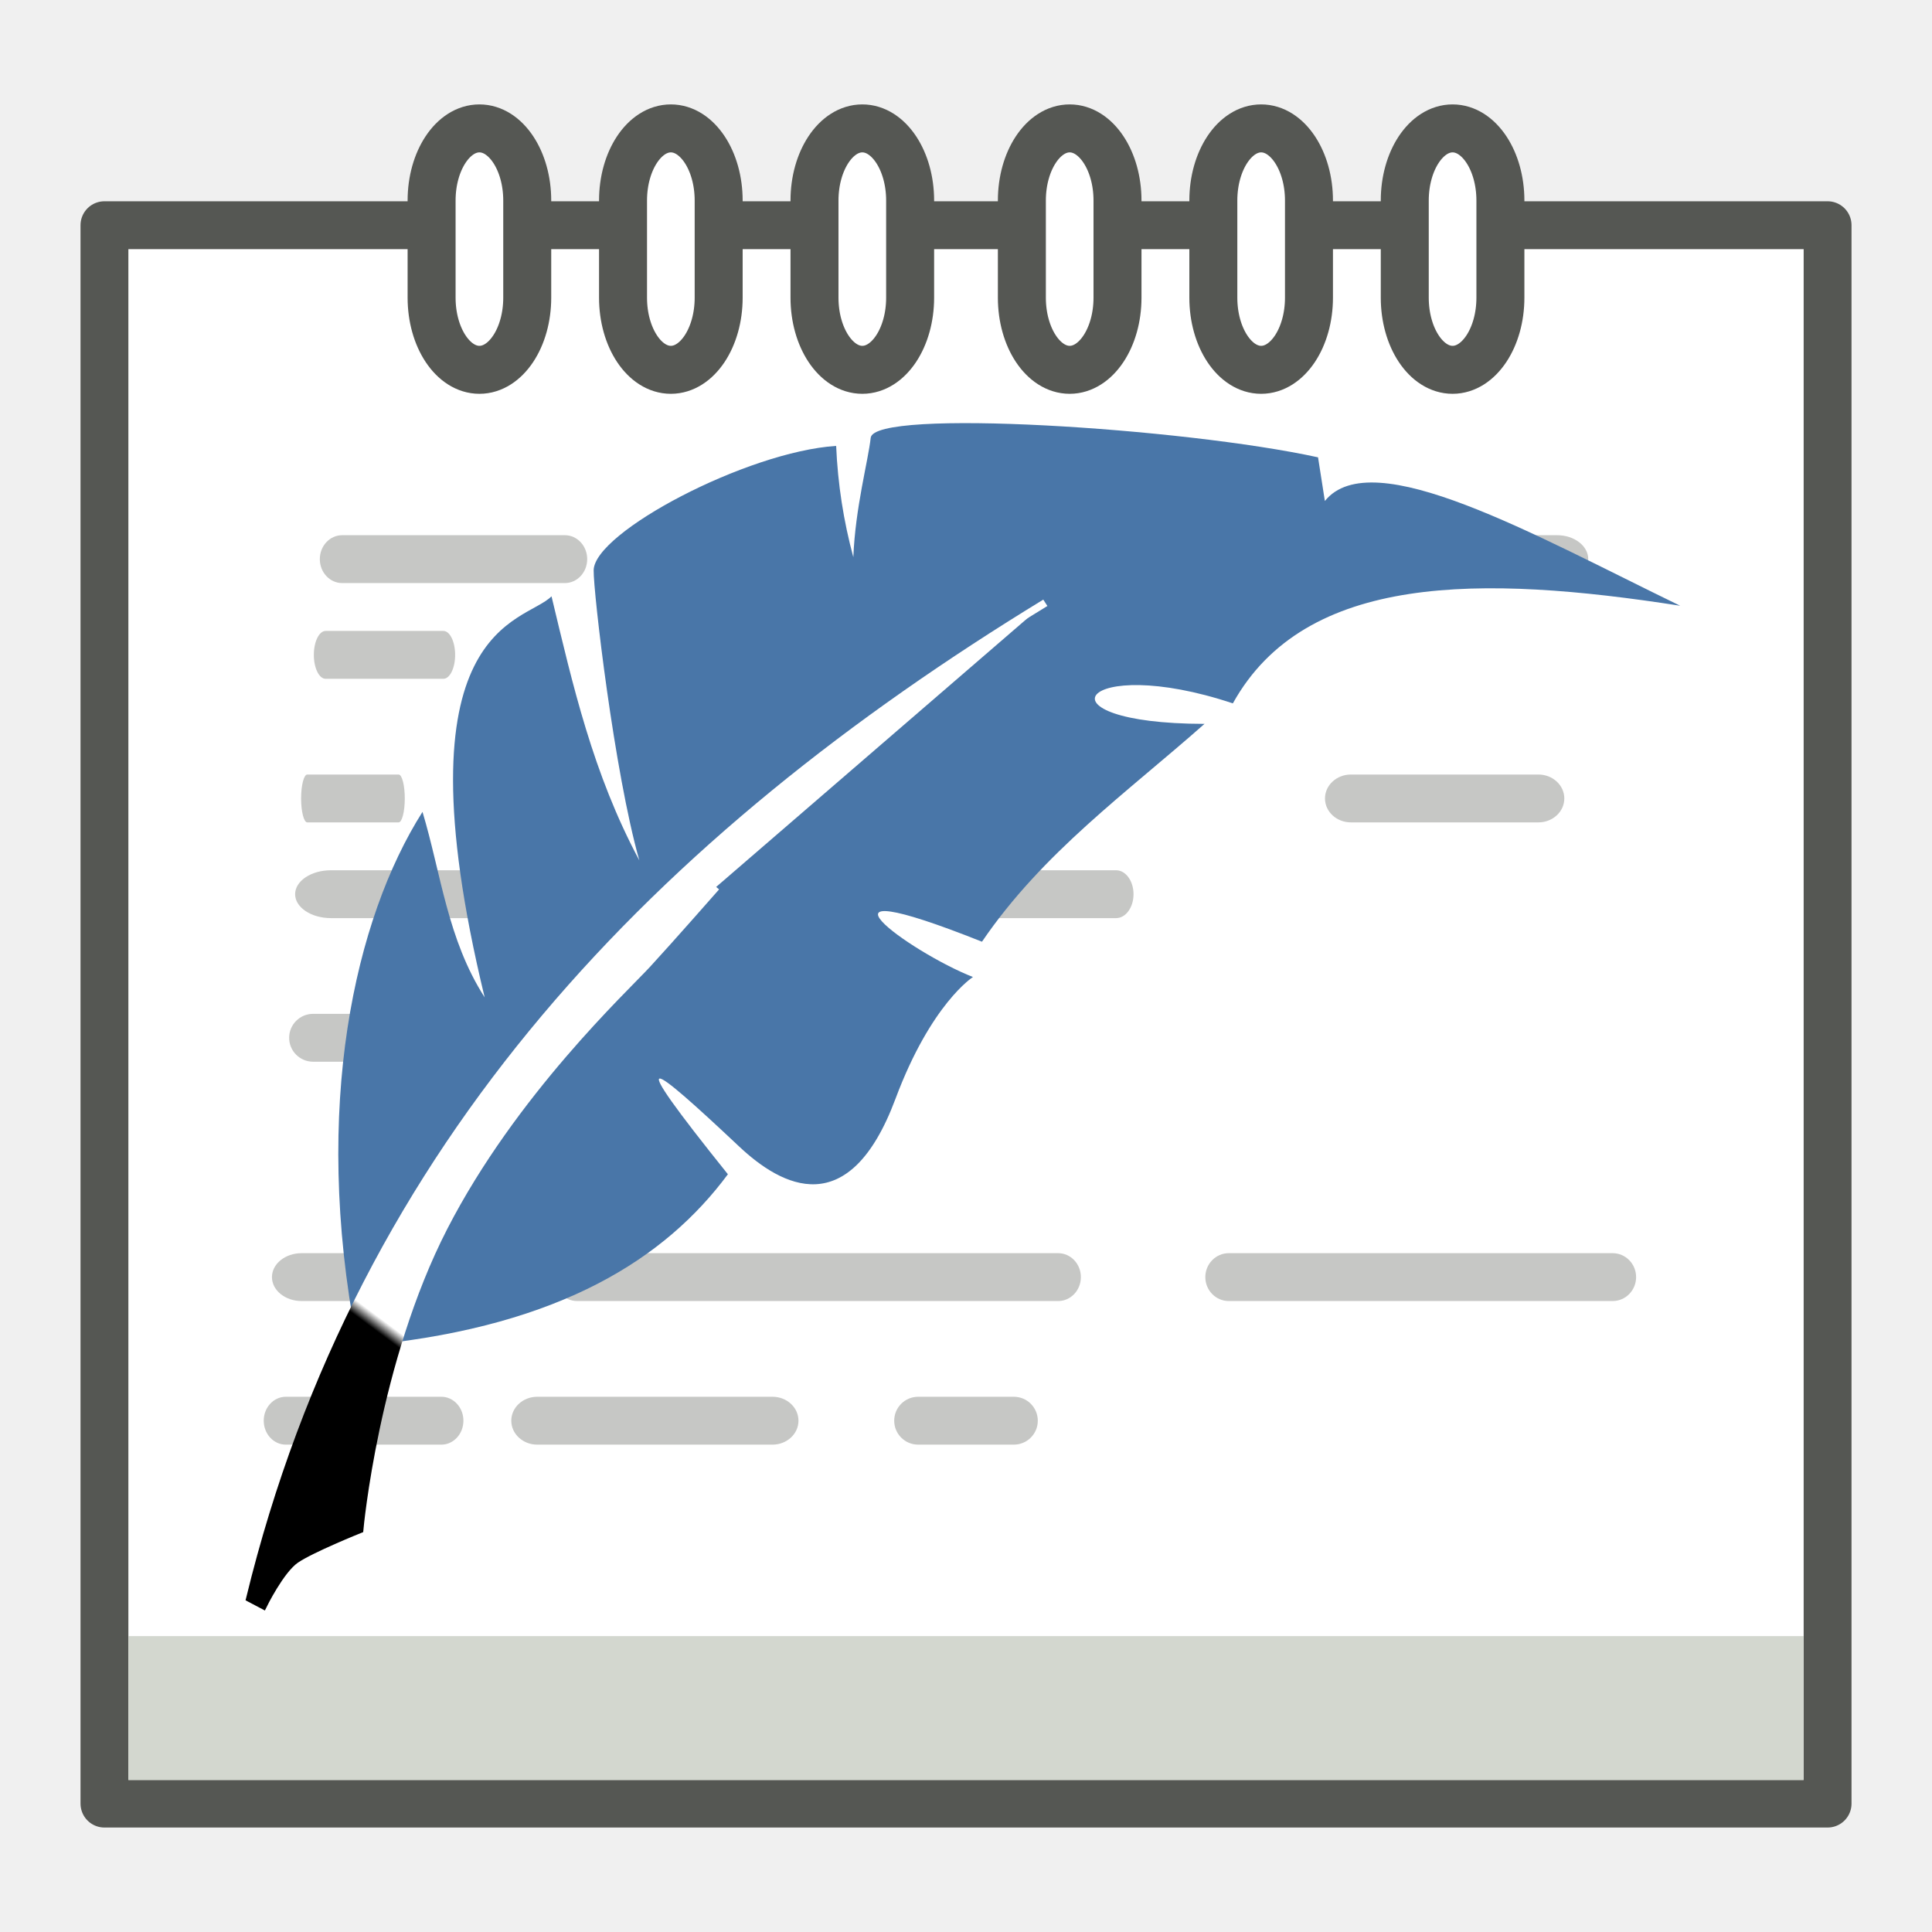
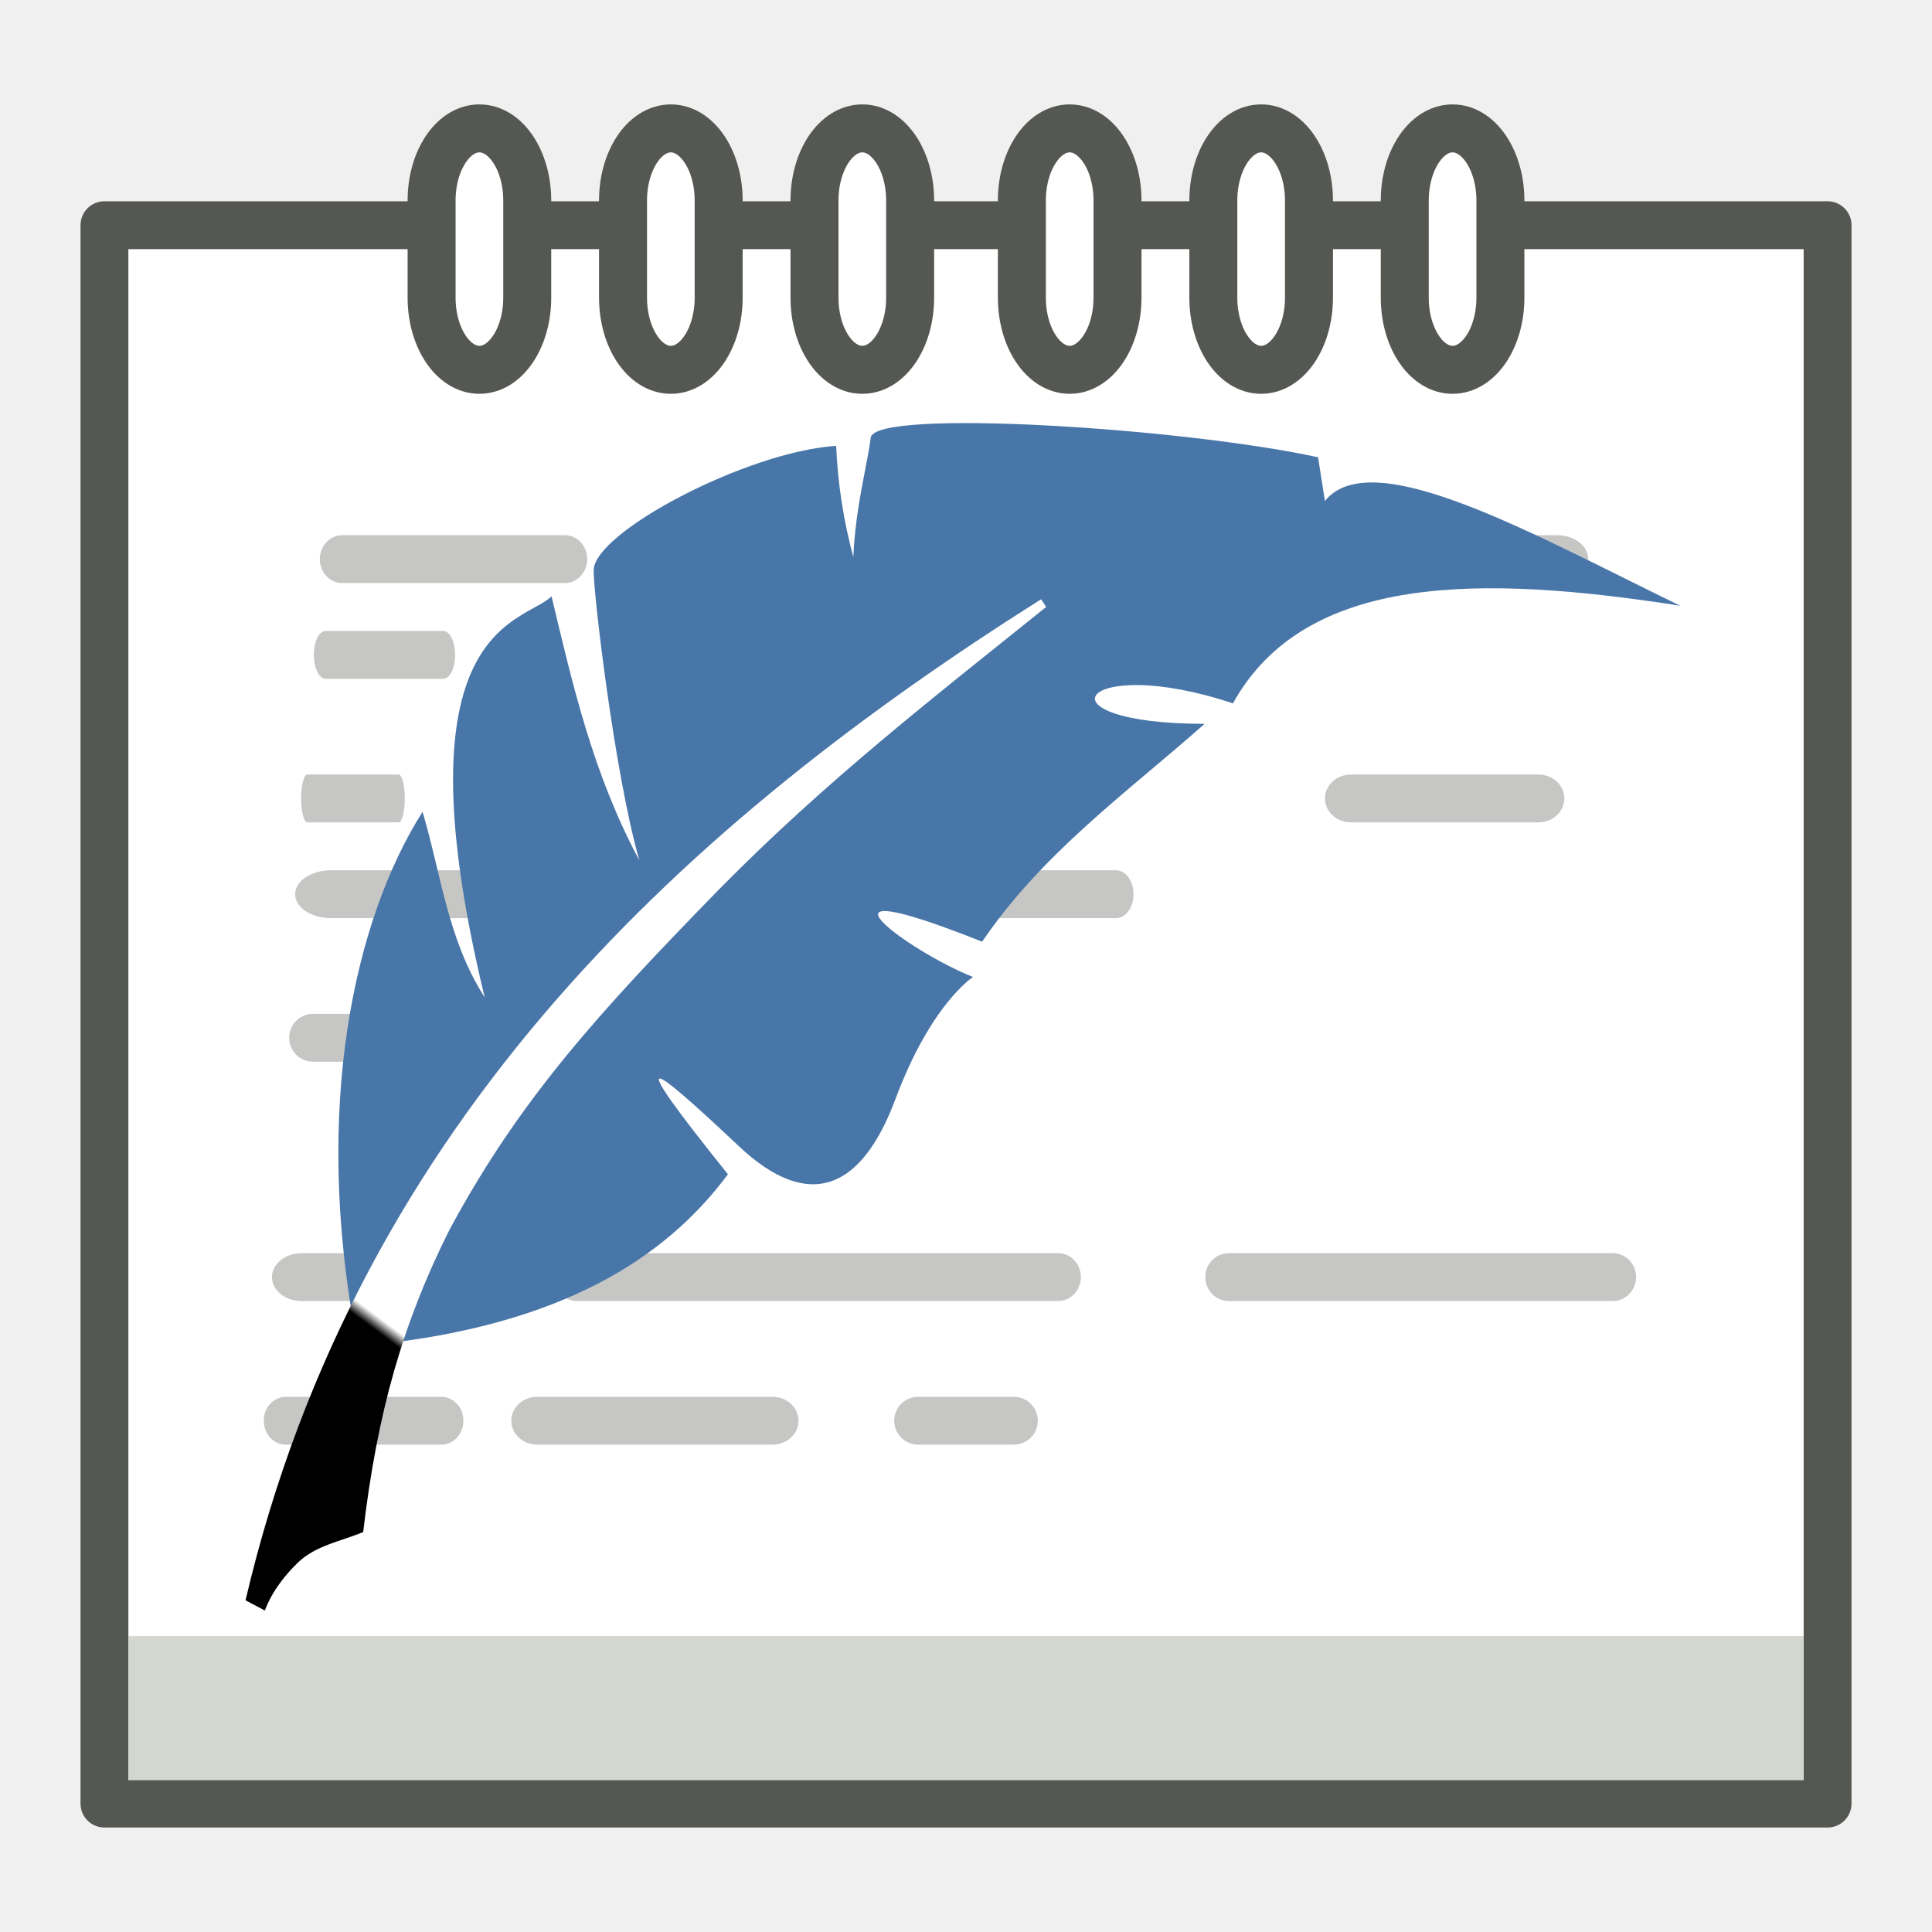
<svg xmlns="http://www.w3.org/2000/svg" xmlns:xlink="http://www.w3.org/1999/xlink" width="48" version="1.0" height="48">
  <defs id="defs48">
-     <linearGradient id="linearGradient3809" xlink:href="#linearGradient3765" y1="8.086" y2="34.527" x1="28.344" x2="8.073" gradientUnits="userSpaceOnUse" />
-     <linearGradient id="linearGradient3807" xlink:href="#linearGradient3765" y1="8.086" y2="34.527" x1="28.344" x2="8.073" gradientUnits="userSpaceOnUse" />
    <linearGradient id="linearGradient3765">
      <stop offset="0" style="stop-color:#fff" id="stop3767" />
      <stop offset="0.76" style="stop-color:#fff" id="stop3797" />
      <stop offset="0.77" id="stop3795" />
      <stop offset="1" id="stop3769" />
    </linearGradient>
+     <linearGradient gradientTransform="matrix(0.963343,0,0,0.9344074,-1.401171,7.616234)" id="linearGradient3807" xlink:href="#linearGradient3765" y1="8.086" y2="34.527" x1="28.344" x2="8.073" gradientUnits="userSpaceOnUse" />
  </defs>
-   <path style="fill:#fff;stroke:#555753;stroke-linejoin:round;stroke-linecap:round;stroke-width:1.189" id="rect3790" d="m 2.595,5.595 42.811,0 0,35.053 0,4.162 -42.811,0 0,-4.162 z " />
-   <g style="stroke:none" id="g8" transform="matrix(1.189189,0,0,1.189189,-0.2,-6.809827)">
-     <rect width="35" x="2.85" y="39.908" height="3.01" style="fill:#d3d7cf" id="rect2757" />
-   </g>
-   <rect width="2.376" x="10.723" y="3.19" rx="1.188" height="5.998" ry="1.792" style="fill:#fff;stroke:#555753;stroke-linecap:square;stroke-width:1.192;stroke-dashoffset:1.2" id="rect2776" />
-   <g style="fill:#888a85;stroke:none" id="g21" transform="matrix(1.189189,0,0,1.189189,-0.2,-6.809827)">
-     <rect width="6.5" x="26.85" y="16.908" rx="0.65" height="1" ry=".5" style="opacity:.48" id="rect3297" />
-     <rect width="2.952" x="6.725" y="18.908" rx="0.246" height="1" ry=".5" style="opacity:.48" id="rect3305" />
-     <rect width="4.172" x="5.678" y="34.908" rx="0.461" height="1" ry=".5" style="opacity:.48" id="rect3287" />
-     <rect width="2.166" x="6.459" y="21.908" rx="0.129" height="1" ry=".5" style="opacity:.48" id="rect3307" />
-     <rect width="5.316" x="6.334" y="23.908" rx="0.749" height="1" ry=".5" style="opacity:.48" id="rect3309" />
-     <rect width="9" x="25.35" y="31.908" rx="0.49" height="1" ry=".5" style="opacity:.48" id="rect3313" />
-     <rect width="3" x="18.85" y="34.908" rx="0.5" height="1" ry=".5" style="opacity:.48" id="rect2940" />
-     <rect width="5" x="27.85" y="21.908" rx="0.542" height="1" ry=".5" style="opacity:.48" id="rect2915" />
-     <rect width="2.641" x="6.209" y="26.908" rx="0.5" height="1" ry=".5" style="opacity:.48" id="rect2885" />
-     <rect width="5.586" x="6.85" y="16.908" rx="0.466" height="1" ry=".5" style="opacity:.48" id="rect2893" />
-     <rect width="3.238" x="20.612" y="23.908" rx="0.364" height="1" ry=".5" style="opacity:.48" id="rect2925" />
-     <rect width="2" x="16.85" y="26.908" rx="0.542" height="1" ry=".5" style="opacity:.48" id="rect2935" />
-     <rect width="6" x="10.85" y="34.908" rx="0.542" height="1" ry=".5" style="opacity:.48" id="rect2938" />
-     <rect width="4" x="5.85" y="31.908" rx="0.619" height="1" ry=".5" style="opacity:.48" id="rect2942" />
-     <rect width="11" x="11.75" y="31.908" rx="0.475" height="1" ry=".5" style="opacity:.48" id="rect2949" />
-   </g>
-   <g style="fill:#fff;stroke:#555753;stroke-linecap:square;stroke-width:1.192;stroke-dashoffset:1.2" id="g45">
-     <g id="g32">
-       <rect width="2.376" x="15.479" y="3.19" rx="1.188" height="5.998" ry="1.792" id="rect3907" />
-       <rect width="2.376" x="20.236" y="3.19" rx="1.188" ry="1.792" height="5.998" id="rect3043" />
-     </g>
-     <g id="g41">
-       <rect width="2.376" x="25.388" y="3.19" rx="1.188" ry="1.792" height="5.998" id="rect3040" />
-       <rect width="2.376" x="30.145" y="3.19" rx="1.188" ry="1.792" height="5.998" id="rect3042" />
-       <rect width="2.376" x="34.901" y="3.19" rx="1.188" height="5.998" ry="1.792" id="rect3044" />
+   <g style="stroke-width:1.189" id="g28">
+     <path style="fill:#fff;stroke:#555753;stroke-linejoin:round;stroke-linecap:round" id="rect3790" d="m 2.595,5.595 42.811,0 0,35.053 0,4.162 -42.811,0 0,-4.162 z " />
+     <rect width="41.622" x="3.189" y="40.649" height="3.58" style="fill:#d3d7cf" id="rect2757" />
+     <g style="fill:#888a85" id="g26">
+       <rect width="7.73" x="31.73" y="13.297" rx="0.773" height="1.189" ry=".595" style="opacity:.48" id="rect3297" />
+       <rect width="3.51" x="7.797" y="15.676" rx="0.293" height="1.189" ry=".595" style="opacity:.48" id="rect3305" />
+       <rect width="4.961" x="6.552" y="34.703" rx="0.548" height="1.189" ry=".595" style="opacity:.48" id="rect3287" />
+       <rect width="2.576" x="7.481" y="19.243" rx="0.153" height="1.189" ry=".595" style="opacity:.48" id="rect3307" />
+       <rect width="6.322" x="7.333" y="21.622" rx="0.89" height="1.189" ry=".595" style="opacity:.48" id="rect3309" />
+       <rect width="10.703" x="29.946" y="31.135" rx="0.582" height="1.189" ry=".595" style="opacity:.48" id="rect3313" />
+       <rect width="3.568" x="22.216" y="34.703" rx="0.595" height="1.189" ry=".595" style="opacity:.48" id="rect2940" />
+       <rect width="5.946" x="32.919" y="19.243" rx="0.645" height="1.189" ry=".595" style="opacity:.48" id="rect2915" />
+       <rect width="3.14" x="7.184" y="25.189" rx="0.595" height="1.189" ry=".595" style="opacity:.48" id="rect2885" />
+       <rect width="6.643" x="7.946" y="13.297" rx="0.554" height="1.189" ry=".595" style="opacity:.48" id="rect2893" />
+       <rect width="3.85" x="24.312" y="21.622" rx="0.433" height="1.189" ry=".595" style="opacity:.48" id="rect2925" />
+       <rect width="2.378" x="19.838" y="25.189" rx="0.645" height="1.189" ry=".595" style="opacity:.48" id="rect2935" />
+       <rect width="7.135" x="12.703" y="34.703" rx="0.645" height="1.189" ry=".595" style="opacity:.48" id="rect2938" />
+       <rect width="4.757" x="6.757" y="31.135" rx="0.736" height="1.189" ry=".595" style="opacity:.48" id="rect2942" />
+       <rect width="13.081" x="13.773" y="31.135" rx="0.565" height="1.189" ry=".595" style="opacity:.48" id="rect2949" />
    </g>
  </g>
-   <g style="fill-rule:evenodd;stroke:none" id="g11" transform="matrix(0.963343,0,0,0.9344074,-1.401171,7.616234)">
-     <path style="fill:#4976a8" id="path2906" d="m 11.113,27.601 c 4.81,-0.52 7.503,-2.29 9.114,-4.53 -2.761,-3.547 -2.033,-2.992 0.291,-0.737 1.094,1.061 2.834,2.034 4.031,-1.269 0.919,-2.535 1.998,-3.238 1.998,-3.238 -1.639,-0.664 -4.692,-2.96 0.233,-0.939 1.561,-2.367 3.74,-3.968 5.739,-5.792 -4.469,-0.006 -3.2,-1.896 0.731,-0.545 1.871,-3.473 6.413,-3.418 11.536,-2.596 -3.761,-1.881 -7.95,-4.339 -9.163,-2.785 l -.176,-1.161 c -3.475,-0.783 -11.456,-1.307 -11.537,-0.519 -0.063,0.605 -0.397,1.851 -0.448,3.174 -0.251,-0.956 -0.401,-1.942 -0.443,-2.959 -2.303,0.154 -6.24,2.296 -6.254,3.306 -0.008,0.585 0.531,5.367 1.178,7.715 -1.201,-2.31 -1.717,-4.667 -2.265,-7.022 -0.694,0.73 -4.064,0.7 -1.724,10.664 -0.962,-1.548 -1.121,-3.277 -1.603,-4.932 -1.743,2.834 -2.851,7.838 -1.701,14.038" />
-     <path style="fill:url(#linearGradient3807);stroke:url(#linearGradient3809);stroke-width:.2" id="path1873" d="m 28.414,7.877 c -9.922,6.247 -17.645,14.348 -20.512,26.471 l .339,.184 c 0,0 0.443,-0.933 0.836,-1.213 0.393,-0.281 1.65,-0.802 1.65,-0.802 0,0 0.392,-4.466 2.175,-8.04 1.783,-3.573 4.658,-6.335 5.237,-6.982 0.579,-0.647 1.785,-2.063 1.785,-2.063" />
+   <g style="fill:#fff;stroke:#555753;stroke-linecap:square;stroke-width:1.192;stroke-dashoffset:1.2" id="g36">
+     <rect width="2.376" x="10.723" y="3.19" rx="1.188" height="5.998" ry="1.792" id="rect2776" />
+     <rect width="2.376" x="15.479" y="3.19" rx="1.188" height="5.998" ry="1.792" id="rect3907" />
+     <rect width="2.376" x="20.236" y="3.19" rx="1.188" ry="1.792" height="5.998" id="rect3043" />
+     <rect width="2.376" x="25.388" y="3.19" rx="1.188" ry="1.792" height="5.998" id="rect3040" />
+     <rect width="2.376" x="30.145" y="3.19" rx="1.188" ry="1.792" height="5.998" id="rect3042" />
+     <rect width="2.376" x="34.901" y="3.19" rx="1.188" height="5.998" ry="1.792" id="rect3044" />
  </g>
+   <path style="fill:#4976a8;fill-rule:evenodd" id="path2906" d="m 9.305,33.407 c 4.633,-0.486 7.228,-2.139 8.78,-4.233 -2.66,-3.314 -1.959,-2.796 0.281,-0.689 1.054,0.991 2.73,1.9 3.884,-1.186 0.885,-2.369 1.925,-3.026 1.925,-3.026 -1.579,-0.62 -4.52,-2.766 0.225,-0.877 1.504,-2.212 3.603,-3.708 5.528,-5.412 -4.305,-0.006 -3.083,-1.772 0.704,-0.509 1.802,-3.245 6.178,-3.194 11.113,-2.426 -3.623,-1.758 -7.658,-4.054 -8.828,-2.603 l -.17,-1.085 c -3.348,-0.731 -11.036,-1.221 -11.115,-0.485 -0.06,0.565 -0.383,1.73 -0.431,2.966 -0.241,-0.893 -0.386,-1.814 -0.427,-2.765 -2.219,0.144 -6.011,2.145 -6.025,3.09 -0.008,0.546 0.511,5.015 1.135,7.209 -1.157,-2.159 -1.654,-4.361 -2.182,-6.562 -0.668,0.682 -3.915,0.654 -1.66,9.965 -0.927,-1.447 -1.08,-3.062 -1.544,-4.609 -1.679,2.648 -2.746,7.324 -1.639,13.117" />
+   <path style="fill:url(#linearGradient3807)" id="path878" d="m 25.866,14.888 c -8.65,5.466 -16.952,12.861 -19.766,24.871 l .48,.254 c 0.182,-0.488 0.518,-0.897 0.818,-1.188 0.448,-0.433 1.093,-0.537 1.625,-0.762 0.347,-2.96 0.988,-5.213 2.145,-7.511 1.744,-3.244 3.714,-5.399 6.697,-8.456 2.652,-2.694 5.315,-4.756 8.127,-7.017 z " />
</svg>
